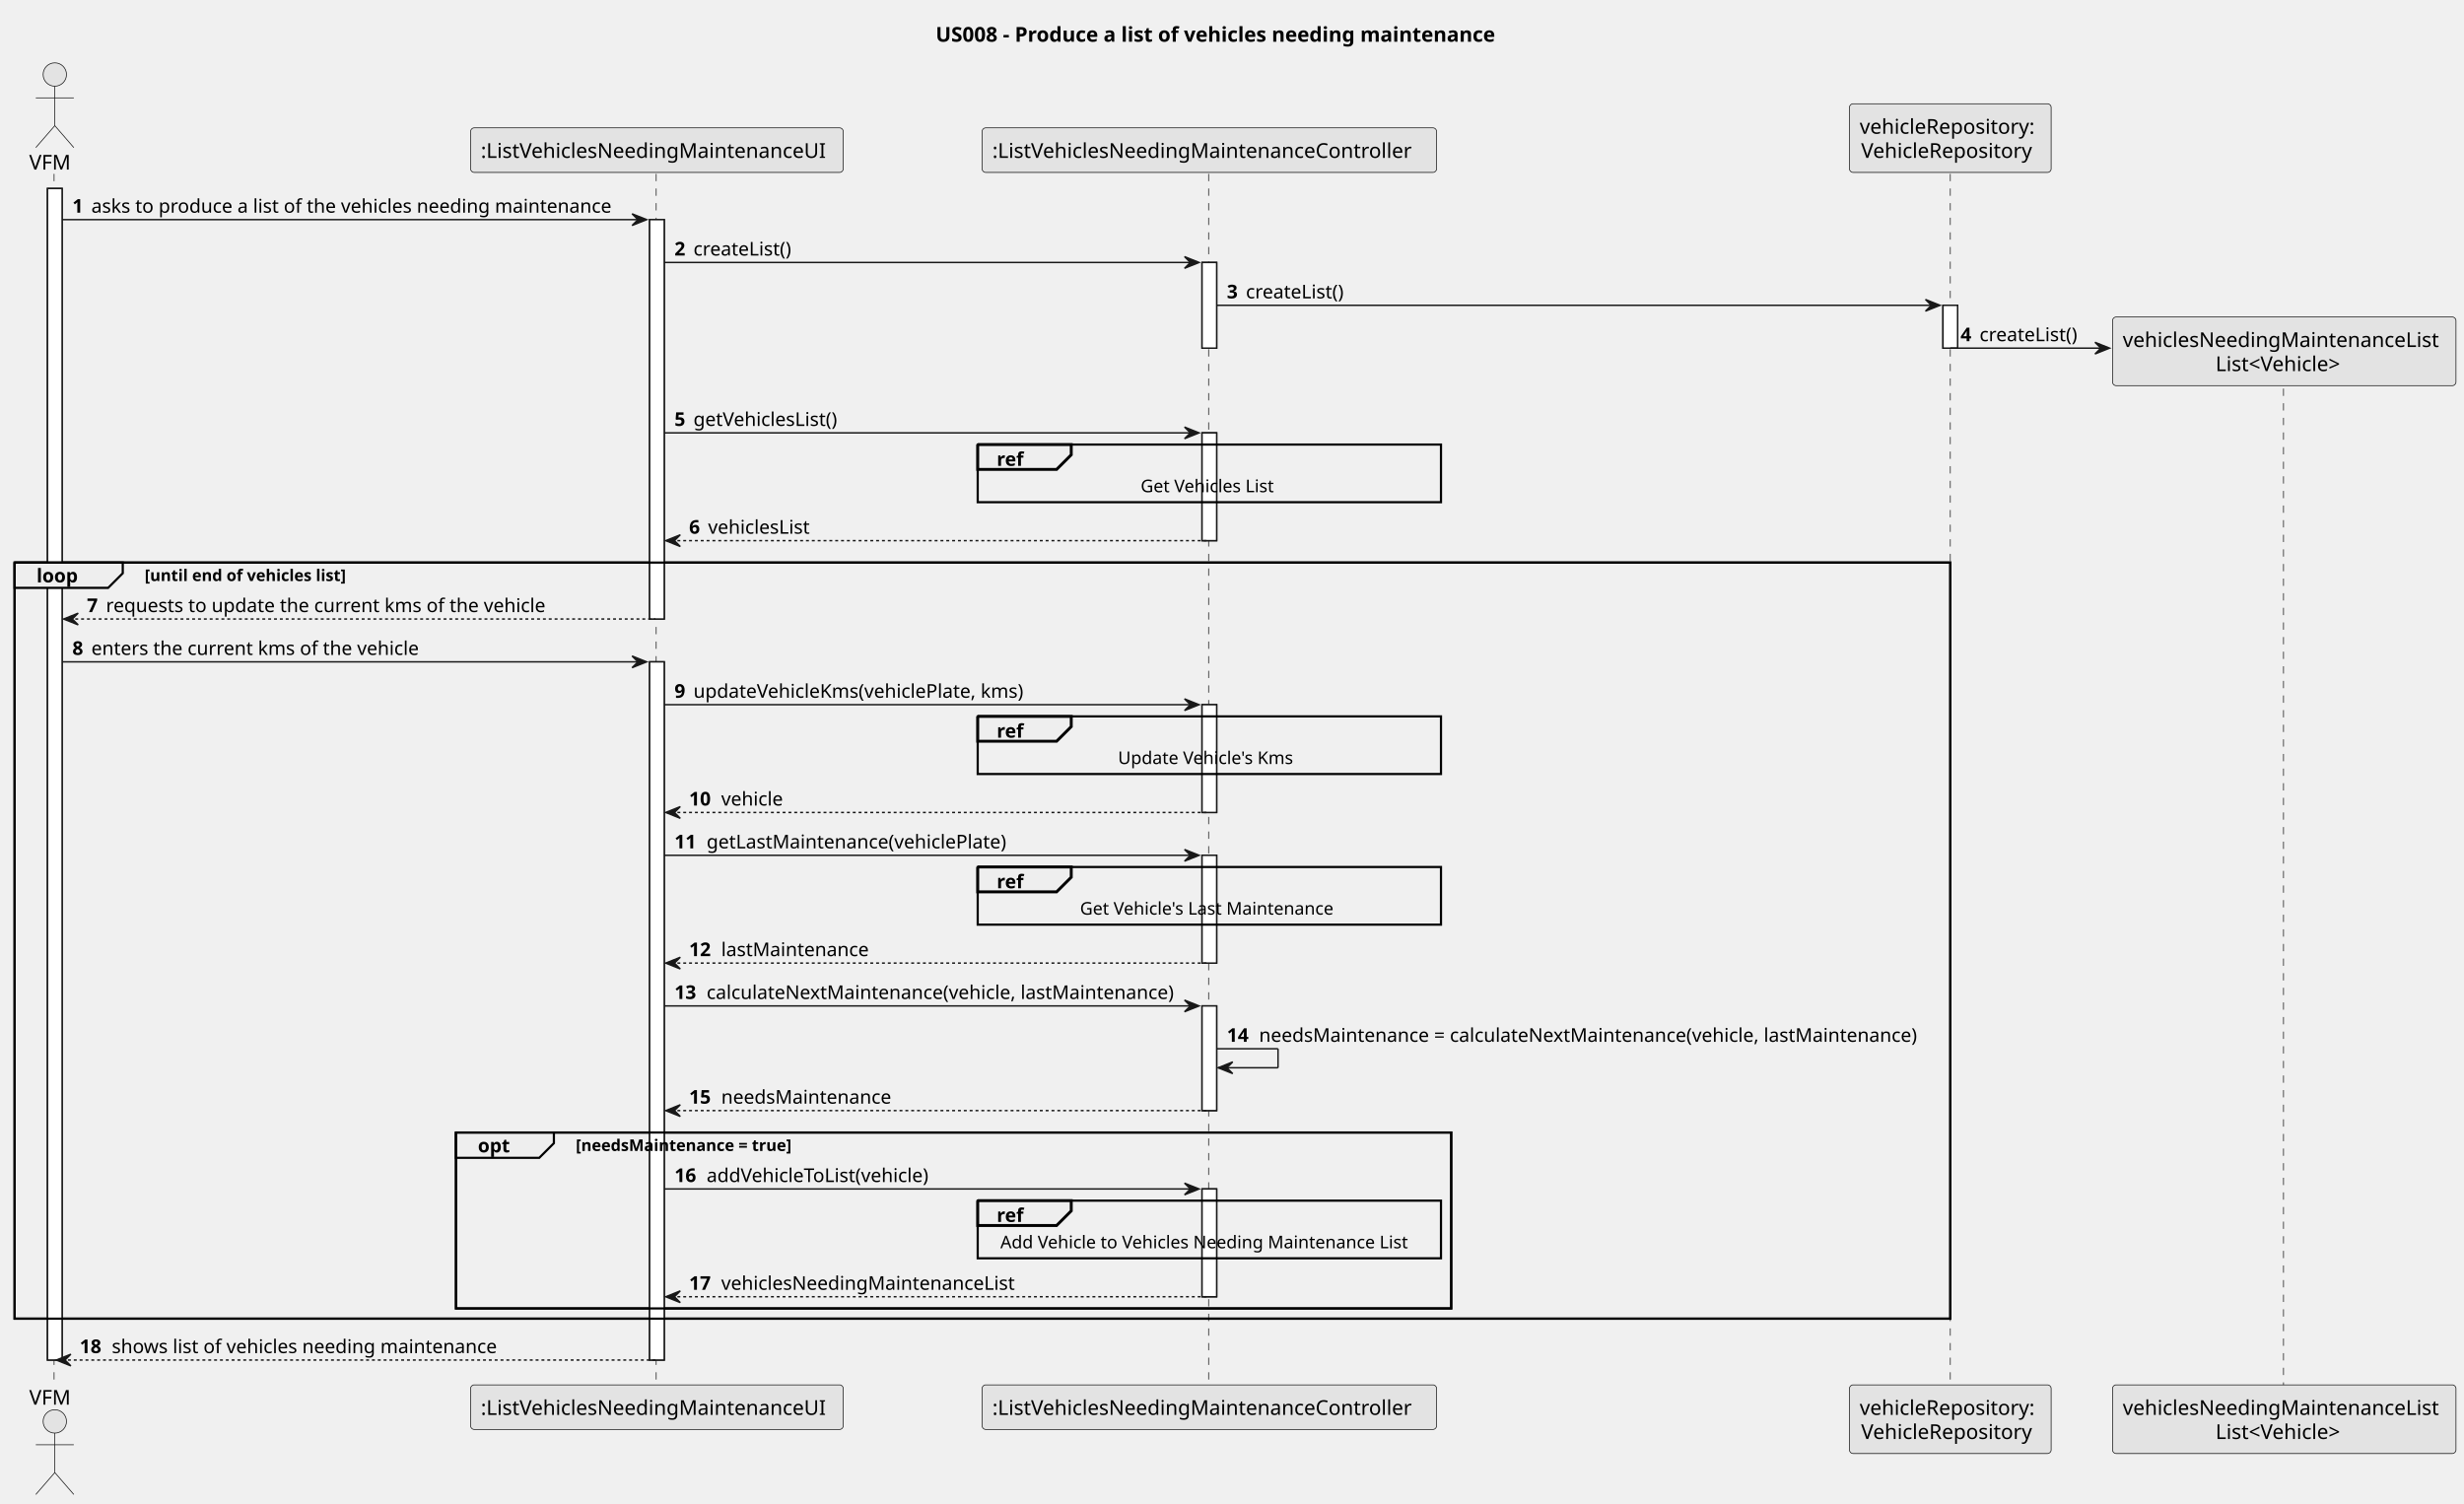
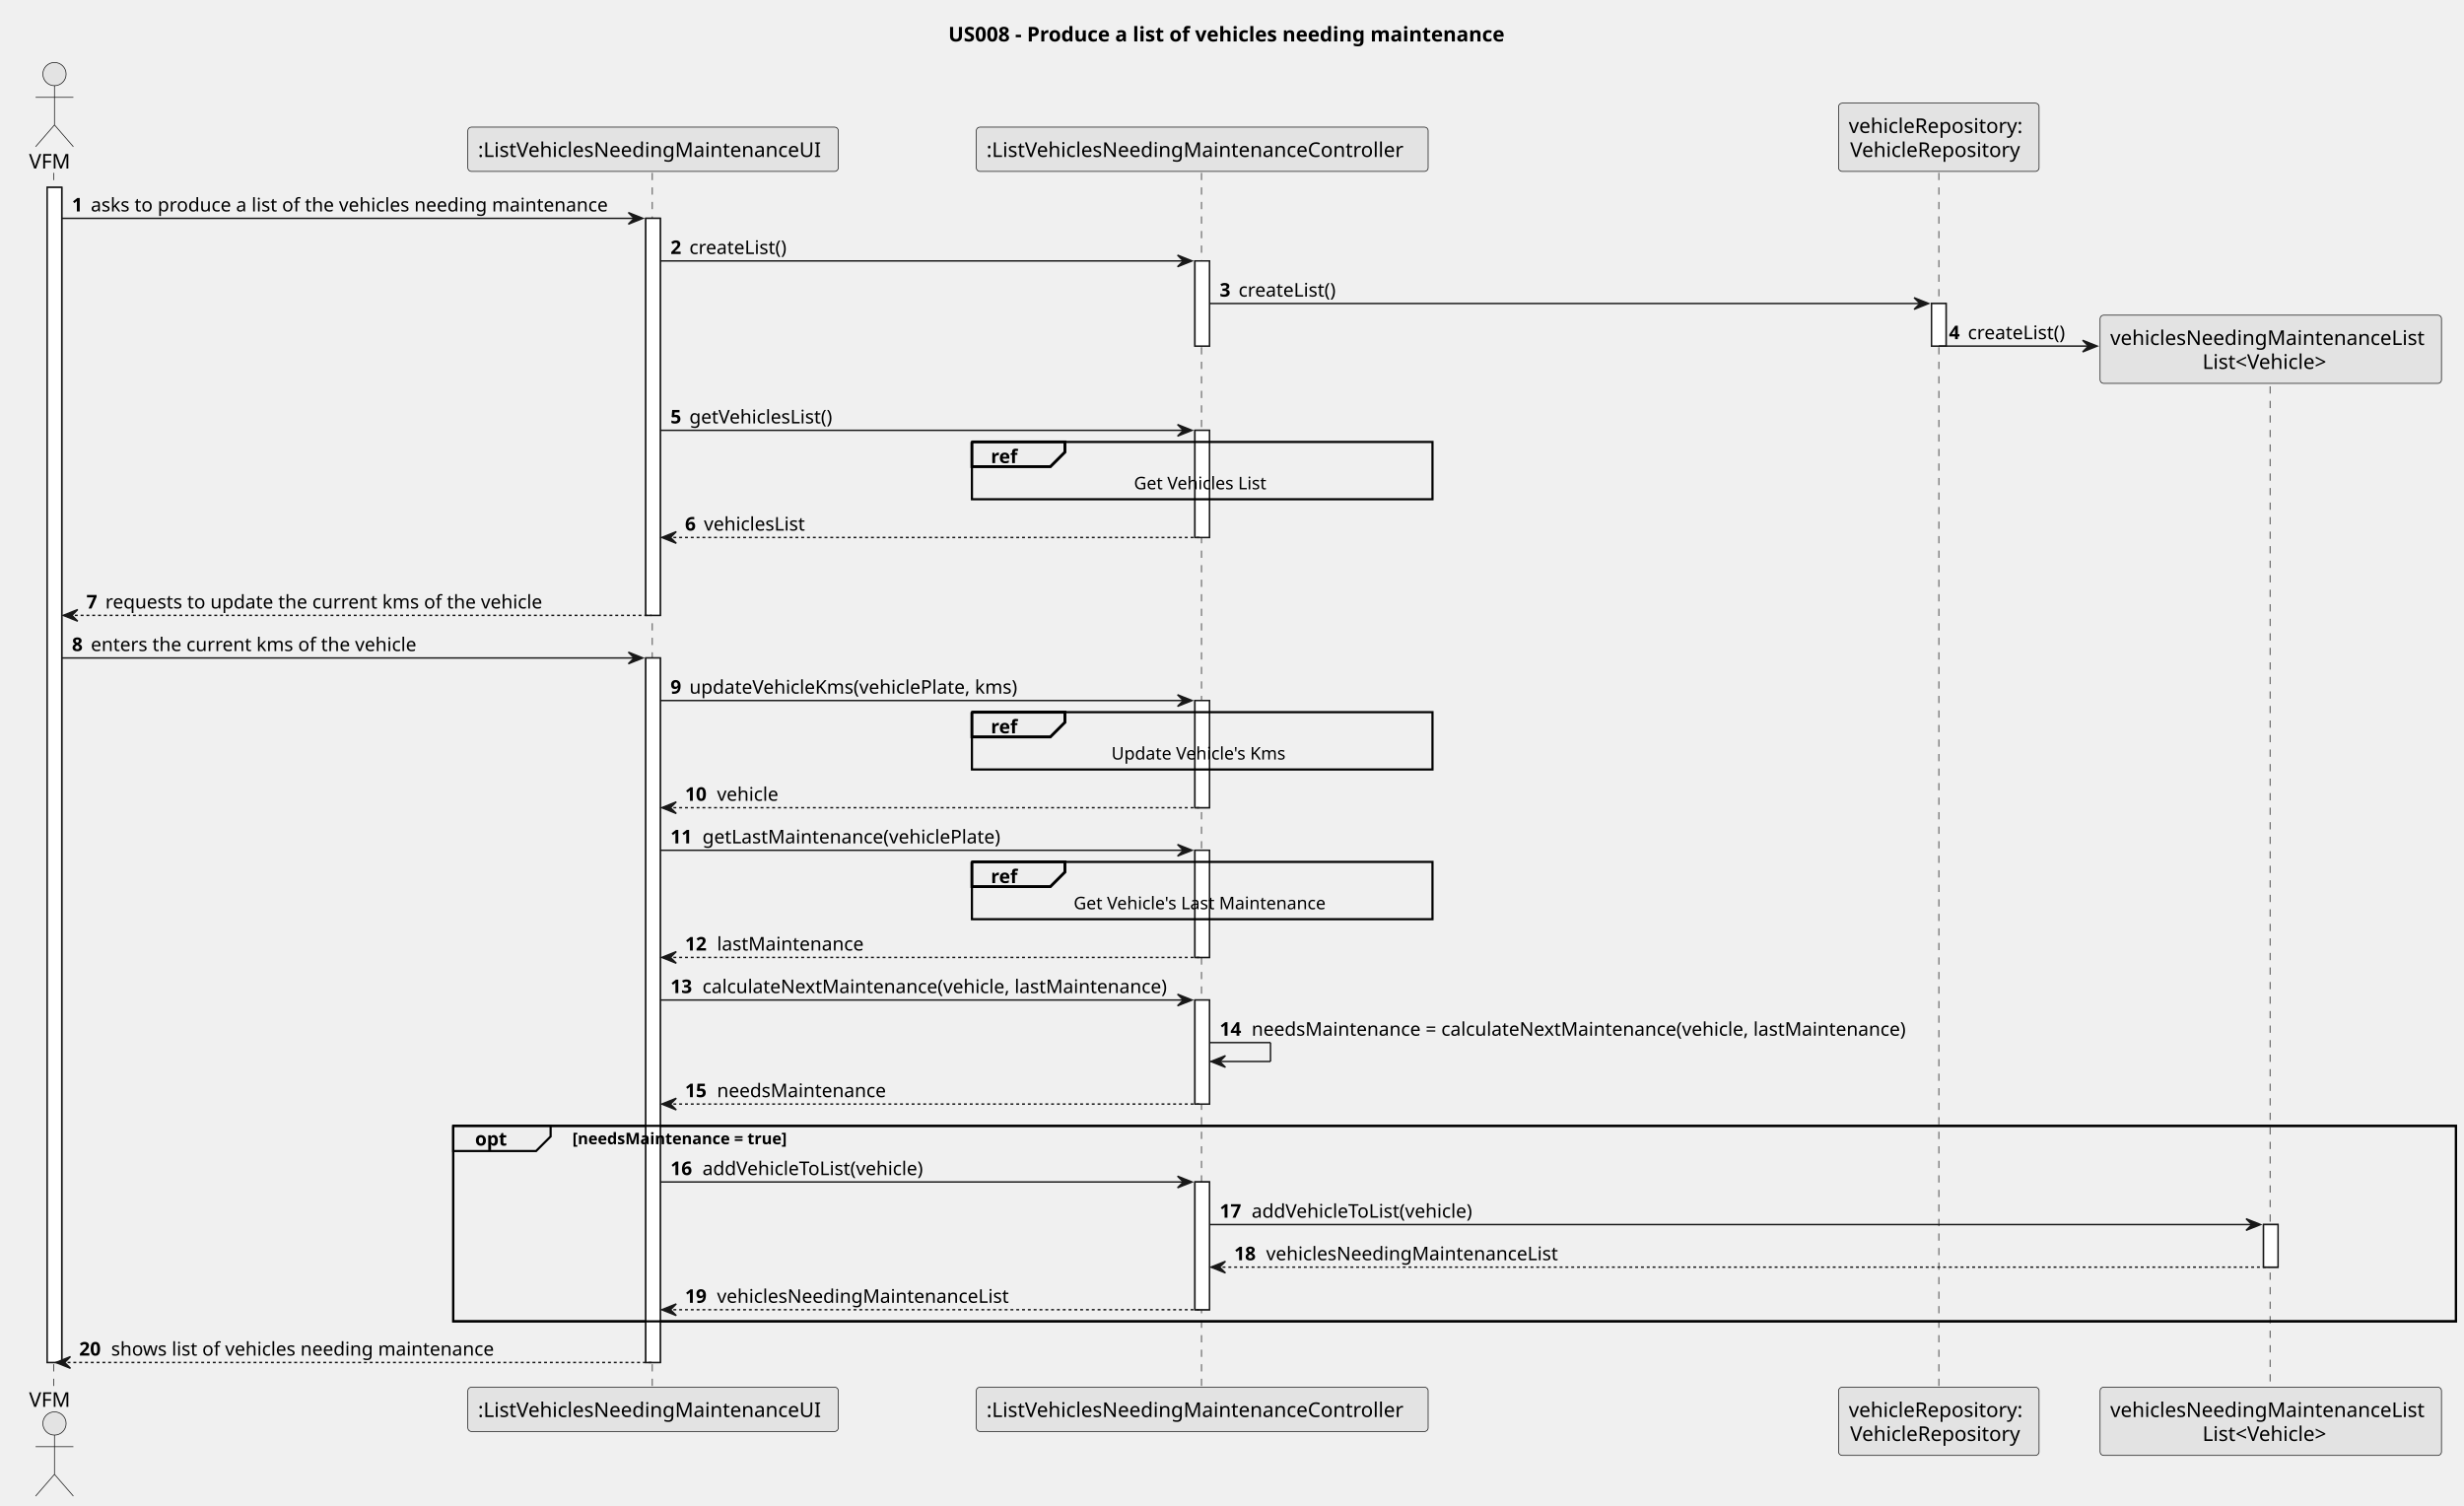
- <svg xmlns="http://www.w3.org/2000/svg" contentStyleType="text/css" height="1029px" preserveAspectRatio="none" style="width:1686px;height:1029px;background:#FFFFFF;" version="1.1" viewBox="0 0 1686 1029" width="1686px" zoomAndPan="magnify">
+ <svg xmlns="http://www.w3.org/2000/svg" contentStyleType="text/css" height="1036px" preserveAspectRatio="none" style="width:1696px;height:1036px;background:#FFFFFF;" version="1.1" viewBox="0 0 1696 1036" width="1696px" zoomAndPan="magnify">
  <defs />
  <g>
-     <text fill="#000000" font-family="sans-serif" font-size="14" font-weight="bold" lengthAdjust="spacing" textLength="404" x="640.25" y="28.535">US008 - Produce a list of vehicles needing maintenance</text>
-     <rect fill="#FFFFFF" height="801.65" style="stroke:#181818;stroke-width:1.0;" width="10" x="32.5" y="128.977" />
+     <text fill="#000000" font-family="sans-serif" font-size="14" font-weight="bold" lengthAdjust="spacing" textLength="404" x="652.75" y="28.535">US008 - Produce a list of vehicles needing maintenance</text>
+     <rect fill="#FFFFFF" height="808.828" style="stroke:#181818;stroke-width:1.0;" width="10" x="32.5" y="128.977" />
    <rect fill="#FFFFFF" height="273.283" style="stroke:#181818;stroke-width:1.0;" width="10" x="444.5" y="150.287" />
-     <rect fill="#FFFFFF" height="477.746" style="stroke:#181818;stroke-width:1.0;" width="10" x="444.5" y="452.881" />
+     <rect fill="#FFFFFF" height="484.924" style="stroke:#181818;stroke-width:1.0;" width="10" x="444.5" y="452.881" />
    <rect fill="#FFFFFF" height="58.621" style="stroke:#181818;stroke-width:1.0;" width="10" x="822.5" y="179.598" />
    <rect fill="#FFFFFF" height="73.754" style="stroke:#181818;stroke-width:1.0;" width="10" x="822.5" y="296.195" />
    <rect fill="#FFFFFF" height="73.754" style="stroke:#181818;stroke-width:1.0;" width="10" x="822.5" y="482.191" />
    <rect fill="#FFFFFF" height="73.754" style="stroke:#181818;stroke-width:1.0;" width="10" x="822.5" y="585.256" />
    <rect fill="#FFFFFF" height="71.621" style="stroke:#181818;stroke-width:1.0;" width="10" x="822.5" y="688.32" />
-     <rect fill="#FFFFFF" height="73.754" style="stroke:#181818;stroke-width:1.0;" width="10" x="822.5" y="813.562" />
+     <rect fill="#FFFFFF" height="87.932" style="stroke:#181818;stroke-width:1.0;" width="10" x="822.5" y="813.562" />
    <rect fill="#FFFFFF" height="29.311" style="stroke:#181818;stroke-width:1.0;" width="10" x="1329.5" y="208.908" />
-     <rect fill="none" height="517.367" style="stroke:#000000;stroke-width:1.5;" width="1324.5" x="10" y="384.949" />
-     <rect fill="none" height="120.375" style="stroke:#000000;stroke-width:1.5;" width="681" x="312" y="774.941" />
-     <line style="stroke:#181818;stroke-width:0.5;stroke-dasharray:5.0,5.0;" x1="37" x2="37" y1="118.977" y2="948.627" />
-     <line style="stroke:#181818;stroke-width:0.5;stroke-dasharray:5.0,5.0;" x1="449" x2="449" y1="118.977" y2="948.627" />
-     <line style="stroke:#181818;stroke-width:0.5;stroke-dasharray:5.0,5.0;" x1="827" x2="827" y1="118.977" y2="948.627" />
-     <line style="stroke:#181818;stroke-width:0.5;stroke-dasharray:5.0,5.0;" x1="1334.5" x2="1334.5" y1="118.977" y2="948.627" />
-     <line style="stroke:#181818;stroke-width:0.5;stroke-dasharray:5.0,5.0;" x1="1562.5" x2="1562.5" y1="255.897" y2="948.627" />
+     <rect fill="#FFFFFF" height="29.311" style="stroke:#181818;stroke-width:1.0;" width="10" x="1558" y="842.873" />
+     <rect fill="none" height="134.553" style="stroke:#000000;stroke-width:1.5;" width="1378.5" x="312" y="774.941" />
+     <line style="stroke:#181818;stroke-width:0.5;stroke-dasharray:5.0,5.0;" x1="37" x2="37" y1="118.977" y2="955.805" />
+     <line style="stroke:#181818;stroke-width:0.5;stroke-dasharray:5.0,5.0;" x1="449" x2="449" y1="118.977" y2="955.805" />
+     <line style="stroke:#181818;stroke-width:0.5;stroke-dasharray:5.0,5.0;" x1="827" x2="827" y1="118.977" y2="955.805" />
+     <line style="stroke:#181818;stroke-width:0.5;stroke-dasharray:5.0,5.0;" x1="1334.5" x2="1334.5" y1="118.977" y2="955.805" />
+     <line style="stroke:#181818;stroke-width:0.5;stroke-dasharray:5.0,5.0;" x1="1562.5" x2="1562.5" y1="255.897" y2="955.805" />
    <text fill="#000000" font-family="sans-serif" font-size="14" lengthAdjust="spacing" textLength="29" x="20" y="116.023">VFM</text>
    <ellipse cx="37.5" cy="50.988" fill="#E3E3E3" rx="8" ry="8" style="stroke:#181818;stroke-width:0.5;" />
    <path d="M37.5,58.988 L37.5,85.988 M24.5,66.988 L50.5,66.988 M37.5,85.988 L24.5,100.988 M37.5,85.988 L50.5,100.988 " fill="none" style="stroke:#181818;stroke-width:0.5;" />
-     <text fill="#000000" font-family="sans-serif" font-size="14" lengthAdjust="spacing" textLength="29" x="20" y="961.162">VFM</text>
-     <ellipse cx="37.5" cy="972.615" fill="#E3E3E3" rx="8" ry="8" style="stroke:#181818;stroke-width:0.5;" />
-     <path d="M37.5,980.615 L37.5,1007.615 M24.5,988.615 L50.5,988.615 M37.5,1007.615 L24.5,1022.615 M37.5,1007.615 L50.5,1022.615 " fill="none" style="stroke:#181818;stroke-width:0.5;" />
+     <text fill="#000000" font-family="sans-serif" font-size="14" lengthAdjust="spacing" textLength="29" x="20" y="968.34">VFM</text>
+     <ellipse cx="37.5" cy="979.793" fill="#E3E3E3" rx="8" ry="8" style="stroke:#181818;stroke-width:0.5;" />
+     <path d="M37.5,987.793 L37.5,1014.793 M24.5,995.793 L50.5,995.793 M37.5,1014.793 L24.5,1029.793 M37.5,1014.793 L50.5,1029.793 " fill="none" style="stroke:#181818;stroke-width:0.5;" />
    <rect fill="#E3E3E3" height="30.488" rx="2.5" ry="2.5" style="stroke:#181818;stroke-width:0.5;" width="255" x="322" y="87.488" />
    <text fill="#000000" font-family="sans-serif" font-size="14" lengthAdjust="spacing" textLength="241" x="329" y="108.023">:ListVehiclesNeedingMaintenanceUI</text>
-     <rect fill="#E3E3E3" height="30.488" rx="2.5" ry="2.5" style="stroke:#181818;stroke-width:0.5;" width="255" x="322" y="947.627" />
-     <text fill="#000000" font-family="sans-serif" font-size="14" lengthAdjust="spacing" textLength="241" x="329" y="968.162">:ListVehiclesNeedingMaintenanceUI</text>
+     <rect fill="#E3E3E3" height="30.488" rx="2.5" ry="2.5" style="stroke:#181818;stroke-width:0.5;" width="255" x="322" y="954.805" />
+     <text fill="#000000" font-family="sans-serif" font-size="14" lengthAdjust="spacing" textLength="241" x="329" y="975.34">:ListVehiclesNeedingMaintenanceUI</text>
    <rect fill="#E3E3E3" height="30.488" rx="2.5" ry="2.5" style="stroke:#181818;stroke-width:0.5;" width="311" x="672" y="87.488" />
    <text fill="#000000" font-family="sans-serif" font-size="14" lengthAdjust="spacing" textLength="297" x="679" y="108.023">:ListVehiclesNeedingMaintenanceController</text>
-     <rect fill="#E3E3E3" height="30.488" rx="2.5" ry="2.5" style="stroke:#181818;stroke-width:0.5;" width="311" x="672" y="947.627" />
-     <text fill="#000000" font-family="sans-serif" font-size="14" lengthAdjust="spacing" textLength="297" x="679" y="968.162">:ListVehiclesNeedingMaintenanceController</text>
+     <rect fill="#E3E3E3" height="30.488" rx="2.5" ry="2.5" style="stroke:#181818;stroke-width:0.5;" width="311" x="672" y="954.805" />
+     <text fill="#000000" font-family="sans-serif" font-size="14" lengthAdjust="spacing" textLength="297" x="679" y="975.34">:ListVehiclesNeedingMaintenanceController</text>
    <rect fill="#E3E3E3" height="46.977" rx="2.5" ry="2.5" style="stroke:#181818;stroke-width:0.5;" width="138" x="1265.5" y="71" />
    <text fill="#000000" font-family="sans-serif" font-size="14" lengthAdjust="spacing" textLength="124" x="1272.5" y="91.535">vehicleRepository:</text>
    <text fill="#000000" font-family="sans-serif" font-size="14" lengthAdjust="spacing" textLength="122" x="1273.5" y="108.023">VehicleRepository</text>
-     <rect fill="#E3E3E3" height="46.977" rx="2.5" ry="2.5" style="stroke:#181818;stroke-width:0.5;" width="138" x="1265.5" y="947.627" />
-     <text fill="#000000" font-family="sans-serif" font-size="14" lengthAdjust="spacing" textLength="124" x="1272.5" y="968.162">vehicleRepository:</text>
-     <text fill="#000000" font-family="sans-serif" font-size="14" lengthAdjust="spacing" textLength="122" x="1273.5" y="984.65">VehicleRepository</text>
-     <rect fill="#E3E3E3" height="46.977" rx="2.5" ry="2.5" style="stroke:#181818;stroke-width:0.5;" width="235" x="1445.5" y="947.627" />
-     <text fill="#000000" font-family="sans-serif" font-size="14" lengthAdjust="spacing" textLength="221" x="1452.5" y="968.162">vehiclesNeedingMaintenanceList</text>
-     <text fill="#000000" font-family="sans-serif" font-size="14" lengthAdjust="spacing" textLength="94" x="1516" y="984.65">List&lt;Vehicle&gt;</text>
-     <rect fill="#FFFFFF" height="801.65" style="stroke:#181818;stroke-width:1.0;" width="10" x="32.5" y="128.977" />
+     <rect fill="#E3E3E3" height="46.977" rx="2.5" ry="2.5" style="stroke:#181818;stroke-width:0.5;" width="138" x="1265.5" y="954.805" />
+     <text fill="#000000" font-family="sans-serif" font-size="14" lengthAdjust="spacing" textLength="124" x="1272.5" y="975.34">vehicleRepository:</text>
+     <text fill="#000000" font-family="sans-serif" font-size="14" lengthAdjust="spacing" textLength="122" x="1273.5" y="991.828">VehicleRepository</text>
+     <rect fill="#E3E3E3" height="46.977" rx="2.5" ry="2.5" style="stroke:#181818;stroke-width:0.5;" width="235" x="1445.5" y="954.805" />
+     <text fill="#000000" font-family="sans-serif" font-size="14" lengthAdjust="spacing" textLength="221" x="1452.5" y="975.34">vehiclesNeedingMaintenanceList</text>
+     <text fill="#000000" font-family="sans-serif" font-size="14" lengthAdjust="spacing" textLength="94" x="1516" y="991.828">List&lt;Vehicle&gt;</text>
+     <rect fill="#FFFFFF" height="808.828" style="stroke:#181818;stroke-width:1.0;" width="10" x="32.5" y="128.977" />
    <rect fill="#FFFFFF" height="273.283" style="stroke:#181818;stroke-width:1.0;" width="10" x="444.5" y="150.287" />
-     <rect fill="#FFFFFF" height="477.746" style="stroke:#181818;stroke-width:1.0;" width="10" x="444.5" y="452.881" />
+     <rect fill="#FFFFFF" height="484.924" style="stroke:#181818;stroke-width:1.0;" width="10" x="444.5" y="452.881" />
    <rect fill="#FFFFFF" height="58.621" style="stroke:#181818;stroke-width:1.0;" width="10" x="822.5" y="179.598" />
    <rect fill="#FFFFFF" height="73.754" style="stroke:#181818;stroke-width:1.0;" width="10" x="822.5" y="296.195" />
    <rect fill="#FFFFFF" height="73.754" style="stroke:#181818;stroke-width:1.0;" width="10" x="822.5" y="482.191" />
    <rect fill="#FFFFFF" height="73.754" style="stroke:#181818;stroke-width:1.0;" width="10" x="822.5" y="585.256" />
    <rect fill="#FFFFFF" height="71.621" style="stroke:#181818;stroke-width:1.0;" width="10" x="822.5" y="688.32" />
-     <rect fill="#FFFFFF" height="73.754" style="stroke:#181818;stroke-width:1.0;" width="10" x="822.5" y="813.562" />
+     <rect fill="#FFFFFF" height="87.932" style="stroke:#181818;stroke-width:1.0;" width="10" x="822.5" y="813.562" />
    <rect fill="#FFFFFF" height="29.311" style="stroke:#181818;stroke-width:1.0;" width="10" x="1329.5" y="208.908" />
+     <rect fill="#FFFFFF" height="29.311" style="stroke:#181818;stroke-width:1.0;" width="10" x="1558" y="842.873" />
    <polygon fill="#181818" points="432.5,146.287,442.5,150.287,432.5,154.287,436.5,150.287" style="stroke:#181818;stroke-width:1.0;" />
    <line style="stroke:#181818;stroke-width:1.0;" x1="42.5" x2="438.5" y1="150.287" y2="150.287" />
    <text fill="#000000" font-family="sans-serif" font-size="13" font-weight="bold" lengthAdjust="spacing" textLength="9" x="49.5" y="145.545">1</text>
    <text fill="#000000" font-family="sans-serif" font-size="13" lengthAdjust="spacing" textLength="370" x="62.5" y="145.545">asks to produce a list of the vehicles needing maintenance</text>
    <polygon fill="#181818" points="810.5,175.598,820.5,179.598,810.5,183.598,814.5,179.598" style="stroke:#181818;stroke-width:1.0;" />
    <line style="stroke:#181818;stroke-width:1.0;" x1="454.5" x2="816.5" y1="179.598" y2="179.598" />
    <text fill="#000000" font-family="sans-serif" font-size="13" font-weight="bold" lengthAdjust="spacing" textLength="9" x="461.5" y="174.856">2</text>
    <text fill="#000000" font-family="sans-serif" font-size="13" lengthAdjust="spacing" textLength="69" x="474.5" y="174.856">createList()</text>
    <polygon fill="#181818" points="1317.5,204.908,1327.5,208.908,1317.5,212.908,1321.5,208.908" style="stroke:#181818;stroke-width:1.0;" />
    <line style="stroke:#181818;stroke-width:1.0;" x1="832.5" x2="1323.5" y1="208.908" y2="208.908" />
    <text fill="#000000" font-family="sans-serif" font-size="13" font-weight="bold" lengthAdjust="spacing" textLength="9" x="839.5" y="204.166">3</text>
    <text fill="#000000" font-family="sans-serif" font-size="13" lengthAdjust="spacing" textLength="69" x="852.5" y="204.166">createList()</text>
    <polygon fill="#181818" points="1433.5,234.219,1443.5,238.219,1433.5,242.219,1437.5,238.219" style="stroke:#181818;stroke-width:1.0;" />
    <line style="stroke:#181818;stroke-width:1.0;" x1="1334.5" x2="1439.5" y1="238.219" y2="238.219" />
    <text fill="#000000" font-family="sans-serif" font-size="13" font-weight="bold" lengthAdjust="spacing" textLength="9" x="1341.5" y="233.477">4</text>
    <text fill="#000000" font-family="sans-serif" font-size="13" lengthAdjust="spacing" textLength="69" x="1354.5" y="233.477">createList()</text>
    <rect fill="#E3E3E3" height="46.977" rx="2.5" ry="2.5" style="stroke:#181818;stroke-width:0.5;" width="235" x="1445.5" y="216.908" />
    <text fill="#000000" font-family="sans-serif" font-size="14" lengthAdjust="spacing" textLength="221" x="1452.5" y="237.443">vehiclesNeedingMaintenanceList</text>
    <text fill="#000000" font-family="sans-serif" font-size="14" lengthAdjust="spacing" textLength="94" x="1516" y="253.932">List&lt;Vehicle&gt;</text>
    <polygon fill="#181818" points="810.5,292.195,820.5,296.195,810.5,300.195,814.5,296.195" style="stroke:#181818;stroke-width:1.0;" />
    <line style="stroke:#181818;stroke-width:1.0;" x1="454.5" x2="816.5" y1="296.195" y2="296.195" />
    <text fill="#000000" font-family="sans-serif" font-size="13" font-weight="bold" lengthAdjust="spacing" textLength="9" x="461.5" y="291.453">5</text>
    <text fill="#000000" font-family="sans-serif" font-size="13" lengthAdjust="spacing" textLength="103" x="474.5" y="291.453">getVehiclesList()</text>
    <rect fill="none" height="39.443" style="stroke:#000000;stroke-width:1.5;" width="317" x="669" y="304.195" />
    <path d="M669,304.195 L733,304.195 L733,311.195 L723,321.195 L669,321.195 L669,304.195 " fill="#EEEEEE" style="stroke:#000000;stroke-width:2.0;" />
    <text fill="#000000" font-family="sans-serif" font-size="13" font-weight="bold" lengthAdjust="spacing" textLength="19" x="682" y="318.764">ref</text>
    <text fill="#000000" font-family="sans-serif" font-size="12" lengthAdjust="spacing" textLength="94" x="780.5" y="336.797">Get Vehicles List</text>
    <polygon fill="#181818" points="465.5,365.949,455.5,369.949,465.5,373.949,461.5,369.949" style="stroke:#181818;stroke-width:1.0;" />
    <line style="stroke:#181818;stroke-width:1.0;stroke-dasharray:2.0,2.0;" x1="459.5" x2="826.5" y1="369.949" y2="369.949" />
    <text fill="#000000" font-family="sans-serif" font-size="13" font-weight="bold" lengthAdjust="spacing" textLength="9" x="471.5" y="365.207">6</text>
    <text fill="#000000" font-family="sans-serif" font-size="13" lengthAdjust="spacing" textLength="74" x="484.5" y="365.207">vehiclesList</text>
-     <path d="M10,384.949 L84,384.949 L84,392.26 L74,402.26 L10,402.26 L10,384.949 " fill="#EEEEEE" style="stroke:#000000;stroke-width:1.5;" />
-     <rect fill="none" height="517.367" style="stroke:#000000;stroke-width:1.5;" width="1324.5" x="10" y="384.949" />
-     <text fill="#000000" font-family="sans-serif" font-size="13" font-weight="bold" lengthAdjust="spacing" textLength="29" x="25" y="398.518">loop</text>
-     <text fill="#000000" font-family="sans-serif" font-size="11" font-weight="bold" lengthAdjust="spacing" textLength="146" x="99" y="397.584">[until end of vehicles list]</text>
    <polygon fill="#181818" points="53.5,419.57,43.5,423.57,53.5,427.57,49.5,423.57" style="stroke:#181818;stroke-width:1.0;" />
    <line style="stroke:#181818;stroke-width:1.0;stroke-dasharray:2.0,2.0;" x1="47.5" x2="448.5" y1="423.57" y2="423.57" />
    <text fill="#000000" font-family="sans-serif" font-size="13" font-weight="bold" lengthAdjust="spacing" textLength="9" x="59.5" y="418.828">7</text>
    <text fill="#000000" font-family="sans-serif" font-size="13" lengthAdjust="spacing" textLength="311" x="72.5" y="418.828">requests to update the current kms of the vehicle</text>
    <polygon fill="#181818" points="432.5,448.881,442.5,452.881,432.5,456.881,436.5,452.881" style="stroke:#181818;stroke-width:1.0;" />
    <line style="stroke:#181818;stroke-width:1.0;" x1="42.5" x2="438.5" y1="452.881" y2="452.881" />
    <text fill="#000000" font-family="sans-serif" font-size="13" font-weight="bold" lengthAdjust="spacing" textLength="9" x="49.5" y="448.139">8</text>
    <text fill="#000000" font-family="sans-serif" font-size="13" lengthAdjust="spacing" textLength="232" x="62.5" y="448.139">enters the current kms of the vehicle</text>
    <polygon fill="#181818" points="810.5,478.191,820.5,482.191,810.5,486.191,814.5,482.191" style="stroke:#181818;stroke-width:1.0;" />
    <line style="stroke:#181818;stroke-width:1.0;" x1="454.5" x2="816.5" y1="482.191" y2="482.191" />
    <text fill="#000000" font-family="sans-serif" font-size="13" font-weight="bold" lengthAdjust="spacing" textLength="9" x="461.5" y="477.449">9</text>
    <text fill="#000000" font-family="sans-serif" font-size="13" lengthAdjust="spacing" textLength="232" x="474.5" y="477.449">updateVehicleKms(vehiclePlate, kms)</text>
    <rect fill="none" height="39.443" style="stroke:#000000;stroke-width:1.5;" width="317" x="669" y="490.191" />
    <path d="M669,490.191 L733,490.191 L733,497.191 L723,507.191 L669,507.191 L669,490.191 " fill="#EEEEEE" style="stroke:#000000;stroke-width:2.0;" />
    <text fill="#000000" font-family="sans-serif" font-size="13" font-weight="bold" lengthAdjust="spacing" textLength="19" x="682" y="504.76">ref</text>
    <text fill="#000000" font-family="sans-serif" font-size="12" lengthAdjust="spacing" textLength="125" x="765" y="522.793">Update Vehicle's Kms</text>
    <polygon fill="#181818" points="465.5,551.945,455.5,555.945,465.5,559.945,461.5,555.945" style="stroke:#181818;stroke-width:1.0;" />
    <line style="stroke:#181818;stroke-width:1.0;stroke-dasharray:2.0,2.0;" x1="459.5" x2="826.5" y1="555.945" y2="555.945" />
    <text fill="#000000" font-family="sans-serif" font-size="13" font-weight="bold" lengthAdjust="spacing" textLength="18" x="471.5" y="551.203">10</text>
    <text fill="#000000" font-family="sans-serif" font-size="13" lengthAdjust="spacing" textLength="44" x="493.5" y="551.203">vehicle</text>
    <polygon fill="#181818" points="810.5,581.256,820.5,585.256,810.5,589.256,814.5,585.256" style="stroke:#181818;stroke-width:1.0;" />
    <line style="stroke:#181818;stroke-width:1.0;" x1="454.5" x2="816.5" y1="585.256" y2="585.256" />
    <text fill="#000000" font-family="sans-serif" font-size="13" font-weight="bold" lengthAdjust="spacing" textLength="18" x="461.5" y="580.514">11</text>
    <text fill="#000000" font-family="sans-serif" font-size="13" lengthAdjust="spacing" textLength="207" x="483.5" y="580.514">getLastMaintenance(vehiclePlate)</text>
    <rect fill="none" height="39.443" style="stroke:#000000;stroke-width:1.5;" width="317" x="669" y="593.256" />
    <path d="M669,593.256 L733,593.256 L733,600.256 L723,610.256 L669,610.256 L669,593.256 " fill="#EEEEEE" style="stroke:#000000;stroke-width:2.0;" />
    <text fill="#000000" font-family="sans-serif" font-size="13" font-weight="bold" lengthAdjust="spacing" textLength="19" x="682" y="607.824">ref</text>
    <text fill="#000000" font-family="sans-serif" font-size="12" lengthAdjust="spacing" textLength="177" x="739" y="625.857">Get Vehicle's Last Maintenance</text>
    <polygon fill="#181818" points="465.5,655.01,455.5,659.01,465.5,663.01,461.5,659.01" style="stroke:#181818;stroke-width:1.0;" />
    <line style="stroke:#181818;stroke-width:1.0;stroke-dasharray:2.0,2.0;" x1="459.5" x2="826.5" y1="659.01" y2="659.01" />
    <text fill="#000000" font-family="sans-serif" font-size="13" font-weight="bold" lengthAdjust="spacing" textLength="18" x="471.5" y="654.268">12</text>
    <text fill="#000000" font-family="sans-serif" font-size="13" lengthAdjust="spacing" textLength="102" x="493.5" y="654.268">lastMaintenance</text>
    <polygon fill="#181818" points="810.5,684.32,820.5,688.32,810.5,692.32,814.5,688.32" style="stroke:#181818;stroke-width:1.0;" />
    <line style="stroke:#181818;stroke-width:1.0;" x1="454.5" x2="816.5" y1="688.32" y2="688.32" />
    <text fill="#000000" font-family="sans-serif" font-size="13" font-weight="bold" lengthAdjust="spacing" textLength="18" x="461.5" y="683.578">13</text>
    <text fill="#000000" font-family="sans-serif" font-size="13" lengthAdjust="spacing" textLength="327" x="483.5" y="683.578">calculateNextMaintenance(vehicle, lastMaintenance)</text>
    <line style="stroke:#181818;stroke-width:1.0;" x1="832.5" x2="874.5" y1="717.631" y2="717.631" />
    <line style="stroke:#181818;stroke-width:1.0;" x1="874.5" x2="874.5" y1="717.631" y2="730.631" />
    <line style="stroke:#181818;stroke-width:1.0;" x1="833.5" x2="874.5" y1="730.631" y2="730.631" />
    <polygon fill="#181818" points="843.5,726.631,833.5,730.631,843.5,734.631,839.5,730.631" style="stroke:#181818;stroke-width:1.0;" />
    <text fill="#000000" font-family="sans-serif" font-size="13" font-weight="bold" lengthAdjust="spacing" textLength="18" x="839.5" y="712.889">14</text>
    <text fill="#000000" font-family="sans-serif" font-size="13" lengthAdjust="spacing" textLength="461" x="861.5" y="712.889">needsMaintenance = calculateNextMaintenance(vehicle, lastMaintenance)</text>
    <polygon fill="#181818" points="465.5,755.941,455.5,759.941,465.5,763.941,461.5,759.941" style="stroke:#181818;stroke-width:1.0;" />
    <line style="stroke:#181818;stroke-width:1.0;stroke-dasharray:2.0,2.0;" x1="459.5" x2="826.5" y1="759.941" y2="759.941" />
    <text fill="#000000" font-family="sans-serif" font-size="13" font-weight="bold" lengthAdjust="spacing" textLength="18" x="471.5" y="755.199">15</text>
    <text fill="#000000" font-family="sans-serif" font-size="13" lengthAdjust="spacing" textLength="116" x="493.5" y="755.199">needsMaintenance</text>
    <path d="M312,774.941 L379,774.941 L379,782.252 L369,792.252 L312,792.252 L312,774.941 " fill="#EEEEEE" style="stroke:#000000;stroke-width:1.5;" />
-     <rect fill="none" height="120.375" style="stroke:#000000;stroke-width:1.5;" width="681" x="312" y="774.941" />
+     <rect fill="none" height="134.553" style="stroke:#000000;stroke-width:1.5;" width="1378.5" x="312" y="774.941" />
    <text fill="#000000" font-family="sans-serif" font-size="13" font-weight="bold" lengthAdjust="spacing" textLength="22" x="327" y="788.51">opt</text>
    <text fill="#000000" font-family="sans-serif" font-size="11" font-weight="bold" lengthAdjust="spacing" textLength="148" x="394" y="787.576">[needsMaintenance = true]</text>
    <polygon fill="#181818" points="810.5,809.562,820.5,813.562,810.5,817.562,814.5,813.562" style="stroke:#181818;stroke-width:1.0;" />
    <line style="stroke:#181818;stroke-width:1.0;" x1="454.5" x2="816.5" y1="813.562" y2="813.562" />
    <text fill="#000000" font-family="sans-serif" font-size="13" font-weight="bold" lengthAdjust="spacing" textLength="18" x="461.5" y="808.82">16</text>
    <text fill="#000000" font-family="sans-serif" font-size="13" lengthAdjust="spacing" textLength="159" x="483.5" y="808.82">addVehicleToList(vehicle)</text>
-     <rect fill="none" height="39.443" style="stroke:#000000;stroke-width:1.5;" width="317" x="669" y="821.562" />
-     <path d="M669,821.562 L733,821.562 L733,828.562 L723,838.562 L669,838.562 L669,821.562 " fill="#EEEEEE" style="stroke:#000000;stroke-width:2.0;" />
-     <text fill="#000000" font-family="sans-serif" font-size="13" font-weight="bold" lengthAdjust="spacing" textLength="19" x="682" y="836.131">ref</text>
-     <text fill="#000000" font-family="sans-serif" font-size="12" lengthAdjust="spacing" textLength="286" x="684.5" y="854.164">Add Vehicle to Vehicles Needing Maintenance List</text>
-     <polygon fill="#181818" points="465.5,883.316,455.5,887.316,465.5,891.316,461.5,887.316" style="stroke:#181818;stroke-width:1.0;" />
-     <line style="stroke:#181818;stroke-width:1.0;stroke-dasharray:2.0,2.0;" x1="459.5" x2="826.5" y1="887.316" y2="887.316" />
-     <text fill="#000000" font-family="sans-serif" font-size="13" font-weight="bold" lengthAdjust="spacing" textLength="18" x="471.5" y="882.574">17</text>
-     <text fill="#000000" font-family="sans-serif" font-size="13" lengthAdjust="spacing" textLength="205" x="493.5" y="882.574">vehiclesNeedingMaintenanceList</text>
-     <polygon fill="#181818" points="48.5,926.627,38.5,930.627,48.5,934.627,44.5,930.627" style="stroke:#181818;stroke-width:1.0;" />
-     <line style="stroke:#181818;stroke-width:1.0;stroke-dasharray:2.0,2.0;" x1="42.5" x2="448.5" y1="930.627" y2="930.627" />
-     <text fill="#000000" font-family="sans-serif" font-size="13" font-weight="bold" lengthAdjust="spacing" textLength="18" x="54.5" y="925.885">18</text>
-     <text fill="#000000" font-family="sans-serif" font-size="13" lengthAdjust="spacing" textLength="274" x="76.5" y="925.885">shows list of vehicles needing maintenance</text>
+     <polygon fill="#181818" points="1546,838.873,1556,842.873,1546,846.873,1550,842.873" style="stroke:#181818;stroke-width:1.0;" />
+     <line style="stroke:#181818;stroke-width:1.0;" x1="832.5" x2="1552" y1="842.873" y2="842.873" />
+     <text fill="#000000" font-family="sans-serif" font-size="13" font-weight="bold" lengthAdjust="spacing" textLength="18" x="839.5" y="838.131">17</text>
+     <text fill="#000000" font-family="sans-serif" font-size="13" lengthAdjust="spacing" textLength="159" x="861.5" y="838.131">addVehicleToList(vehicle)</text>
+     <polygon fill="#181818" points="843.5,868.184,833.5,872.184,843.5,876.184,839.5,872.184" style="stroke:#181818;stroke-width:1.0;" />
+     <line style="stroke:#181818;stroke-width:1.0;stroke-dasharray:2.0,2.0;" x1="837.5" x2="1562" y1="872.184" y2="872.184" />
+     <text fill="#000000" font-family="sans-serif" font-size="13" font-weight="bold" lengthAdjust="spacing" textLength="18" x="849.5" y="867.441">18</text>
+     <text fill="#000000" font-family="sans-serif" font-size="13" lengthAdjust="spacing" textLength="205" x="871.5" y="867.441">vehiclesNeedingMaintenanceList</text>
+     <polygon fill="#181818" points="465.5,897.494,455.5,901.494,465.5,905.494,461.5,901.494" style="stroke:#181818;stroke-width:1.0;" />
+     <line style="stroke:#181818;stroke-width:1.0;stroke-dasharray:2.0,2.0;" x1="459.5" x2="826.5" y1="901.494" y2="901.494" />
+     <text fill="#000000" font-family="sans-serif" font-size="13" font-weight="bold" lengthAdjust="spacing" textLength="18" x="471.5" y="896.752">19</text>
+     <text fill="#000000" font-family="sans-serif" font-size="13" lengthAdjust="spacing" textLength="205" x="493.5" y="896.752">vehiclesNeedingMaintenanceList</text>
+     <polygon fill="#181818" points="48.5,933.805,38.5,937.805,48.5,941.805,44.5,937.805" style="stroke:#181818;stroke-width:1.0;" />
+     <line style="stroke:#181818;stroke-width:1.0;stroke-dasharray:2.0,2.0;" x1="42.5" x2="448.5" y1="937.805" y2="937.805" />
+     <text fill="#000000" font-family="sans-serif" font-size="13" font-weight="bold" lengthAdjust="spacing" textLength="18" x="54.5" y="933.062">20</text>
+     <text fill="#000000" font-family="sans-serif" font-size="13" lengthAdjust="spacing" textLength="274" x="76.5" y="933.062">shows list of vehicles needing maintenance</text>
  </g>
</svg>
